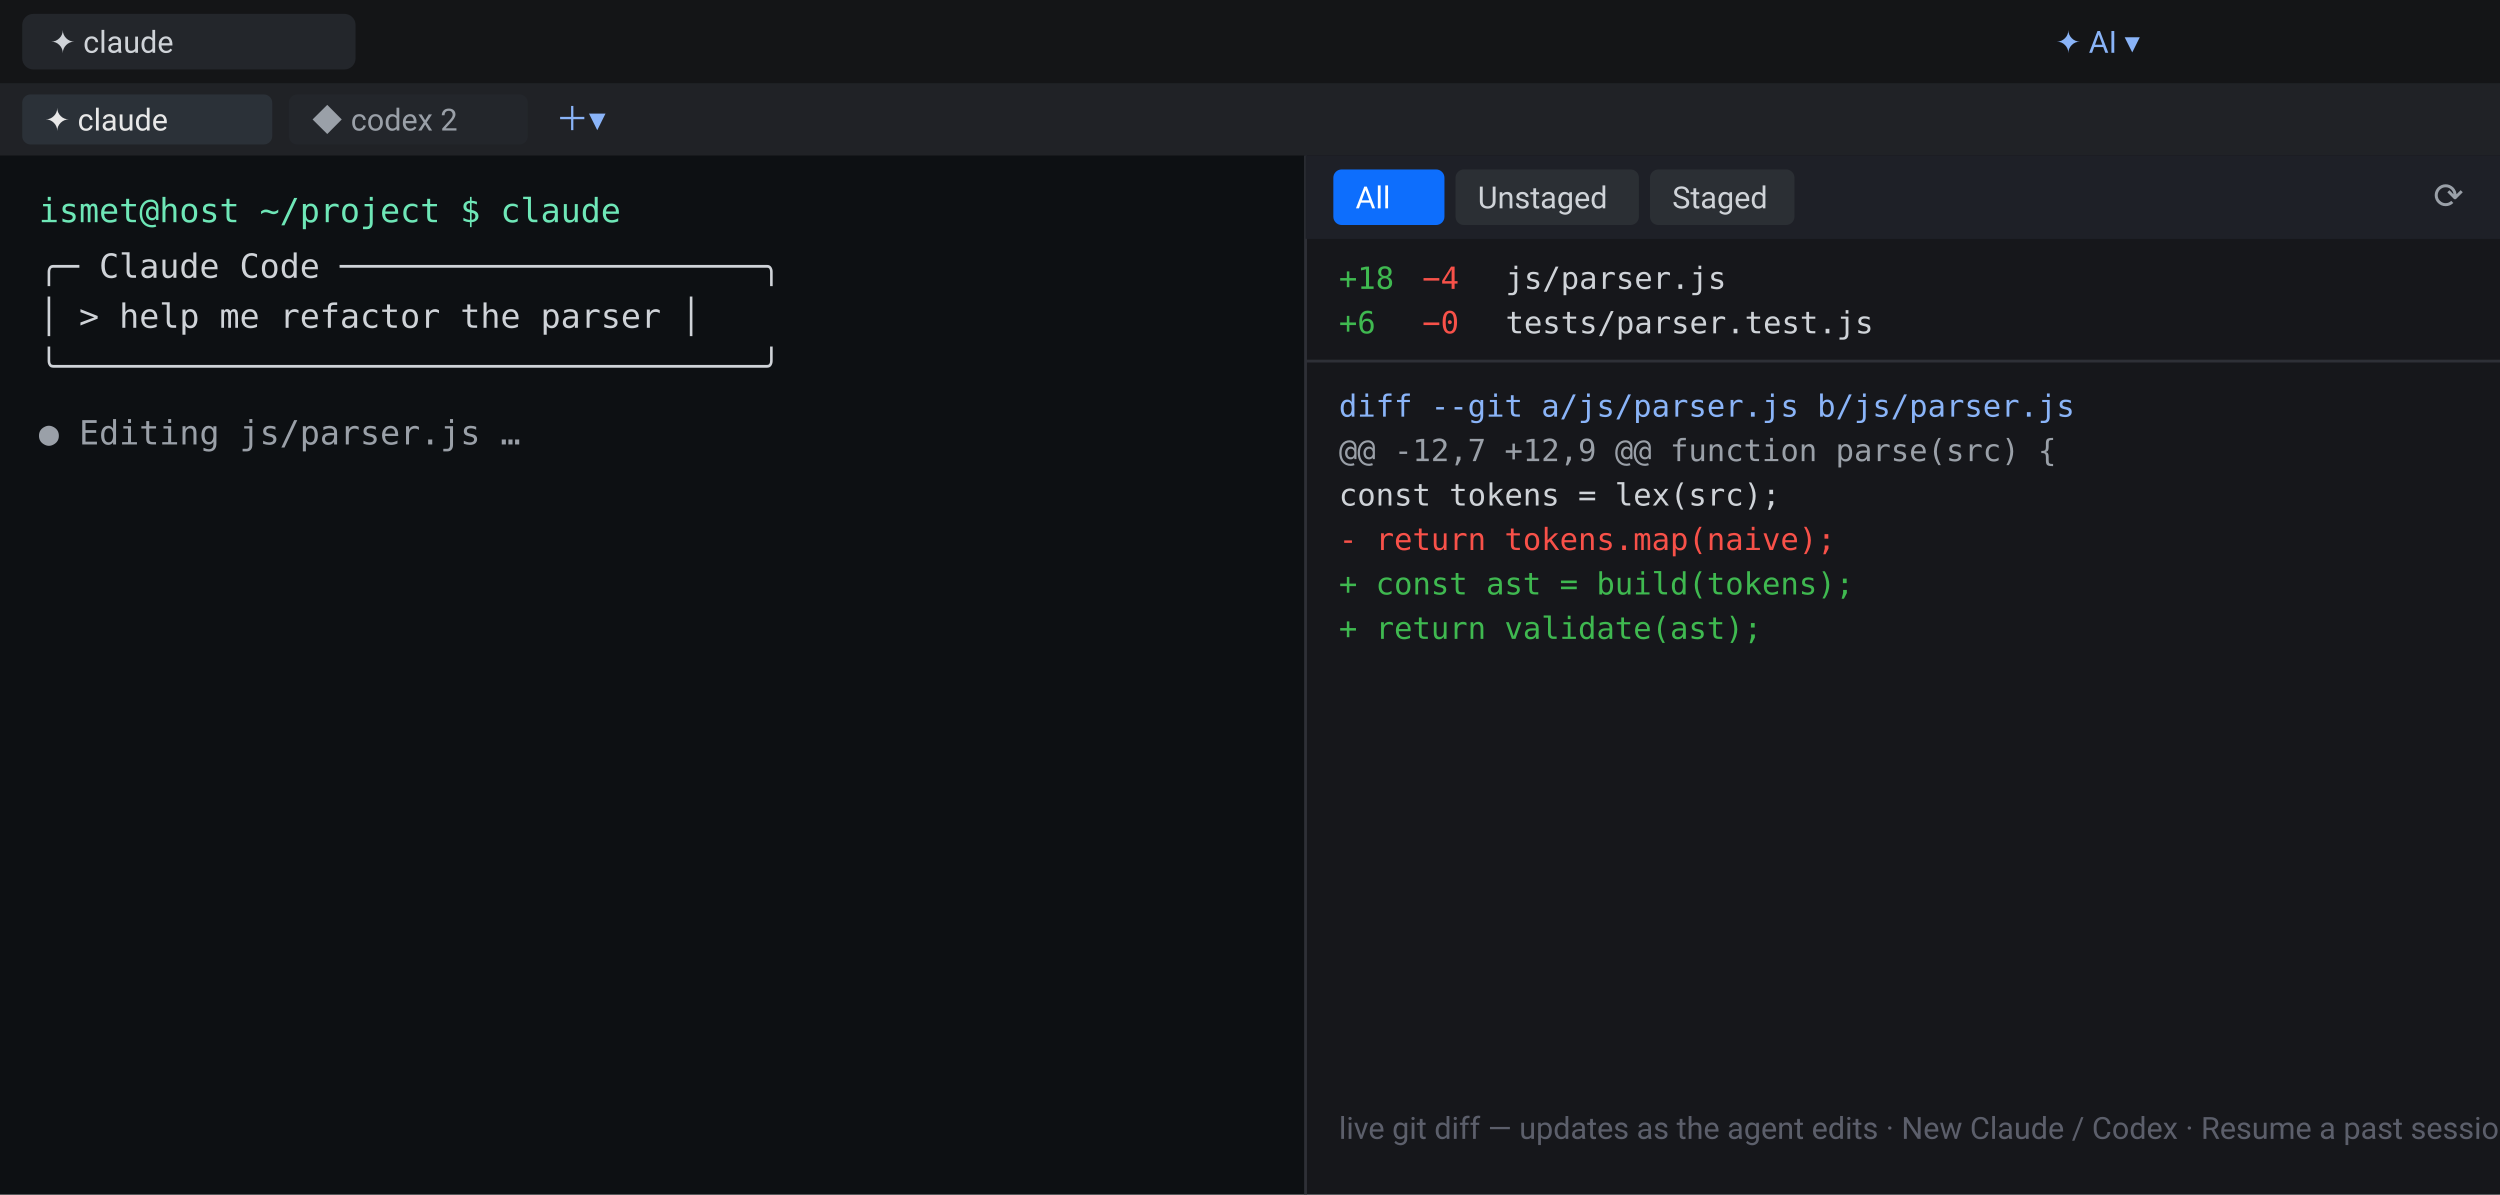
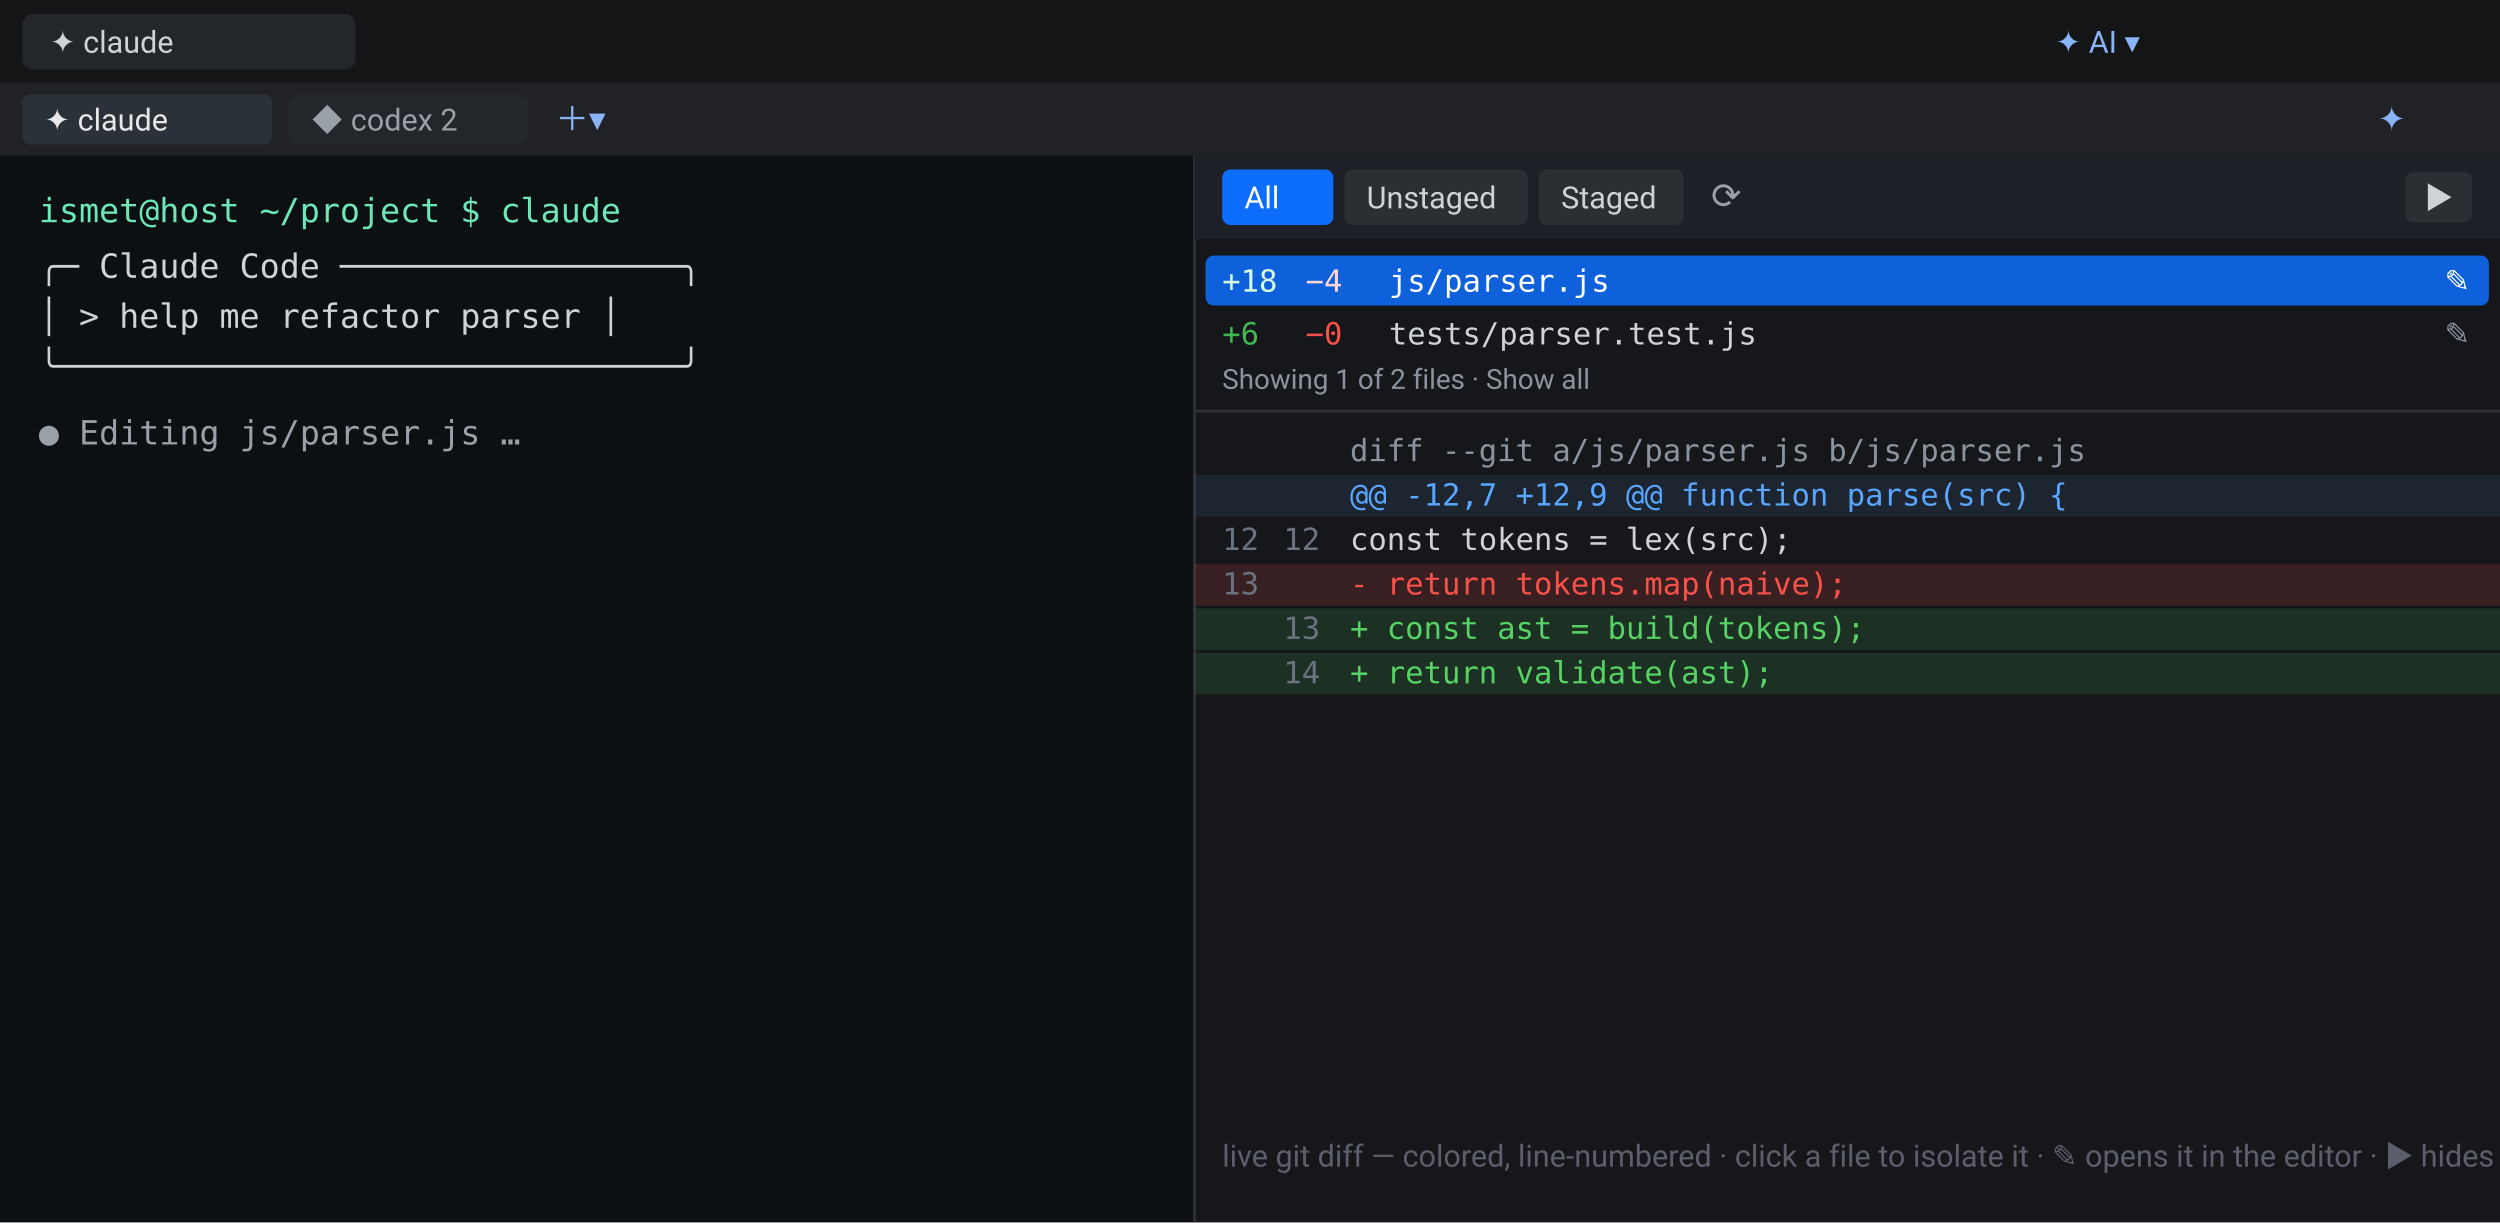
- <svg xmlns="http://www.w3.org/2000/svg" width="900" height="430" viewBox="0 0 900 430" font-family="-apple-system,Segoe UI,Roboto,sans-serif">
-   <rect width="900" height="430" fill="#1b1d21" />
+ <svg xmlns="http://www.w3.org/2000/svg" width="900" height="440" viewBox="0 0 900 440" font-family="-apple-system,Segoe UI,Roboto,sans-serif">
+   <rect width="900" height="440" fill="#1b1d21" />
  <rect x="0" y="0" width="900" height="30" fill="#141517" />
  <rect x="8" y="5" width="120" height="20" rx="4" fill="#23262b" />
  <text x="18" y="19" fill="#cfd3d8" font-size="11">✦ claude</text>
  <text x="740" y="19" fill="#8ab4f8" font-size="11">✦ AI ▾</text>
  <rect x="0" y="30" width="900" height="26" fill="#202226" />
  <rect x="8" y="34" width="90" height="18" rx="3" fill="#2b3138" />
  <text x="16" y="47" fill="#e8e8e8" font-size="11">✦ claude</text>
  <rect x="104" y="34" width="86" height="18" rx="3" fill="#23262b" />
  <text x="112" y="47" fill="#9aa0a8" font-size="11">◆ codex 2</text>
  <text x="200" y="47" fill="#8ab4f8" font-size="12">＋▾</text>
-   <rect x="0" y="56" width="470" height="374" fill="#0d1013" />
+   <text x="856" y="47" fill="#8ab4f8" font-size="12">✦</text>
+   <rect x="0" y="56" width="430" height="384" fill="#0d1013" />
  <text x="14" y="80" fill="#6ee7b7" font-size="12" font-family="ui-monospace,Menlo,Consolas,monospace">ismet@host ~/project $ claude</text>
-   <text x="14" y="100" fill="#cfd3d8" font-size="12" font-family="ui-monospace,Menlo,Consolas,monospace">╭─ Claude Code ─────────────────────╮</text>
-   <text x="14" y="118" fill="#cfd3d8" font-size="12" font-family="ui-monospace,Menlo,Consolas,monospace">│  &gt; help me refactor the parser    │</text>
-   <text x="14" y="136" fill="#cfd3d8" font-size="12" font-family="ui-monospace,Menlo,Consolas,monospace">╰───────────────────────────────────╯</text>
+   <text x="14" y="100" fill="#cfd3d8" font-size="12" font-family="ui-monospace,Menlo,Consolas,monospace">╭─ Claude Code ─────────────────╮</text>
+   <text x="14" y="118" fill="#cfd3d8" font-size="12" font-family="ui-monospace,Menlo,Consolas,monospace">│  &gt; help me refactor parser   │</text>
+   <text x="14" y="136" fill="#cfd3d8" font-size="12" font-family="ui-monospace,Menlo,Consolas,monospace">╰───────────────────────────────╯</text>
  <text x="14" y="160" fill="#9aa0a8" font-size="12" font-family="ui-monospace,Menlo,Consolas,monospace">● Editing js/parser.js …</text>
-   <rect x="470" y="56" width="430" height="374" fill="#16171b" />
-   <line x1="470" y1="56" x2="470" y2="430" stroke="#2e3037" />
-   <rect x="470" y="56" width="430" height="30" fill="#1e2027" />
-   <rect x="480" y="61" width="40" height="20" rx="3" fill="#0d6efd" />
-   <text x="488" y="75" fill="#fff" font-size="11">All</text>
-   <rect x="524" y="61" width="66" height="20" rx="3" fill="#2b2f34" />
-   <text x="532" y="75" fill="#cfd3d8" font-size="11">Unstaged</text>
-   <rect x="594" y="61" width="52" height="20" rx="3" fill="#2b2f34" />
-   <text x="602" y="75" fill="#cfd3d8" font-size="11">Staged</text>
-   <text x="876" y="75" fill="#9aa0a8" font-size="13">⟳</text>
-   <text x="482" y="104" fill="#3fb950" font-size="11" font-family="ui-monospace,Menlo,monospace">+18</text>
-   <text x="512" y="104" fill="#f85149" font-size="11" font-family="ui-monospace,Menlo,monospace">−4</text>
-   <text x="542" y="104" fill="#cfd3d8" font-size="11" font-family="ui-monospace,Menlo,monospace">js/parser.js</text>
-   <text x="482" y="120" fill="#3fb950" font-size="11" font-family="ui-monospace,Menlo,monospace">+6</text>
-   <text x="512" y="120" fill="#f85149" font-size="11" font-family="ui-monospace,Menlo,monospace">−0</text>
-   <text x="542" y="120" fill="#cfd3d8" font-size="11" font-family="ui-monospace,Menlo,monospace">tests/parser.test.js</text>
-   <line x1="470" y1="130" x2="900" y2="130" stroke="#2e3037" />
+   <rect x="430" y="56" width="470" height="384" fill="#16171b" />
+   <line x1="430" y1="56" x2="430" y2="440" stroke="#2e3037" />
+   <rect x="430" y="56" width="470" height="30" fill="#1e2027" />
+   <rect x="440" y="61" width="40" height="20" rx="3" fill="#0d6efd" />
+   <text x="448" y="75" fill="#fff" font-size="11">All</text>
+   <rect x="484" y="61" width="66" height="20" rx="3" fill="#2b2f34" />
+   <text x="492" y="75" fill="#cfd3d8" font-size="11">Unstaged</text>
+   <rect x="554" y="61" width="52" height="20" rx="3" fill="#2b2f34" />
+   <text x="562" y="75" fill="#cfd3d8" font-size="11">Staged</text>
+   <text x="616" y="75" fill="#9aa0a8" font-size="13">⟳</text>
+   <rect x="866" y="62" width="24" height="18" rx="3" fill="#2b2f34" />
+   <text x="873" y="75" fill="#cfd3d8" font-size="11">▶</text>
+   <rect x="434" y="92" width="462" height="18" rx="3" fill="#0d6efd" opacity="0.85" />
+   <text x="440" y="105" fill="#d7ffe0" font-size="11" font-family="ui-monospace,Menlo,monospace">+18</text>
+   <text x="470" y="105" fill="#ffd7d5" font-size="11" font-family="ui-monospace,Menlo,monospace">−4</text>
+   <text x="500" y="105" fill="#fff" font-size="11" font-family="ui-monospace,Menlo,monospace">js/parser.js</text>
+   <text x="880" y="105" fill="#fff" font-size="11">✎</text>
+   <text x="440" y="124" fill="#3fb950" font-size="11" font-family="ui-monospace,Menlo,monospace">+6</text>
+   <text x="470" y="124" fill="#f85149" font-size="11" font-family="ui-monospace,Menlo,monospace">−0</text>
+   <text x="500" y="124" fill="#cfd3d8" font-size="11" font-family="ui-monospace,Menlo,monospace">tests/parser.test.js</text>
+   <text x="880" y="124" fill="#8b949e" font-size="11">✎</text>
+   <text x="440" y="140" fill="#8b949e" font-size="10">Showing 1 of 2 files · Show all</text>
+   <line x1="430" y1="148" x2="900" y2="148" stroke="#2e3037" />
  <g font-family="ui-monospace,Menlo,Consolas,monospace" font-size="11">
-     <text x="482" y="150" fill="#8ab4f8">diff --git a/js/parser.js b/js/parser.js</text>
-     <text x="482" y="166" fill="#9aa0a8">@@ -12,7 +12,9 @@ function parse(src) {</text>
-     <text x="482" y="182" fill="#cfd3d8"> const tokens = lex(src);</text>
-     <text x="482" y="198" fill="#f85149">-  return tokens.map(naive);</text>
-     <text x="482" y="214" fill="#3fb950">+  const ast = build(tokens);</text>
-     <text x="482" y="230" fill="#3fb950">+  return validate(ast);</text>
+     <text x="486" y="166" fill="#8b949e">diff --git a/js/parser.js b/js/parser.js</text>
+     <rect x="430" y="171" width="470" height="15" fill="#58a6ff" opacity="0.10" />
+     <text x="486" y="182" fill="#58a6ff">@@ -12,7 +12,9 @@ function parse(src) {</text>
+     <text x="440" y="198" fill="#6b7280">12</text>
+     <text x="462" y="198" fill="#6b7280">12</text>
+     <text x="486" y="198" fill="#cfd3d8"> const tokens = lex(src);</text>
+     <rect x="430" y="203" width="470" height="15" fill="#f85149" opacity="0.15" />
+     <text x="440" y="214" fill="#6b7280">13</text>
+     <text x="486" y="214" fill="#f85149">-  return tokens.map(naive);</text>
+     <rect x="430" y="219" width="470" height="15" fill="#3fb950" opacity="0.15" />
+     <text x="462" y="230" fill="#6b7280">13</text>
+     <text x="486" y="230" fill="#56d364">+  const ast = build(tokens);</text>
+     <rect x="430" y="235" width="470" height="15" fill="#3fb950" opacity="0.15" />
+     <text x="462" y="246" fill="#6b7280">14</text>
+     <text x="486" y="246" fill="#56d364">+  return validate(ast);</text>
  </g>
-   <text x="482" y="410" fill="#5c5f6b" font-size="11">live git diff — updates as the agent edits · New Claude / Codex · Resume a past session</text>
+   <text x="440" y="420" fill="#5c5f6b" font-size="11">live git diff — colored, line-numbered · click a file to isolate it · ✎ opens it in the editor · ▶ hides the pane</text>
</svg>
